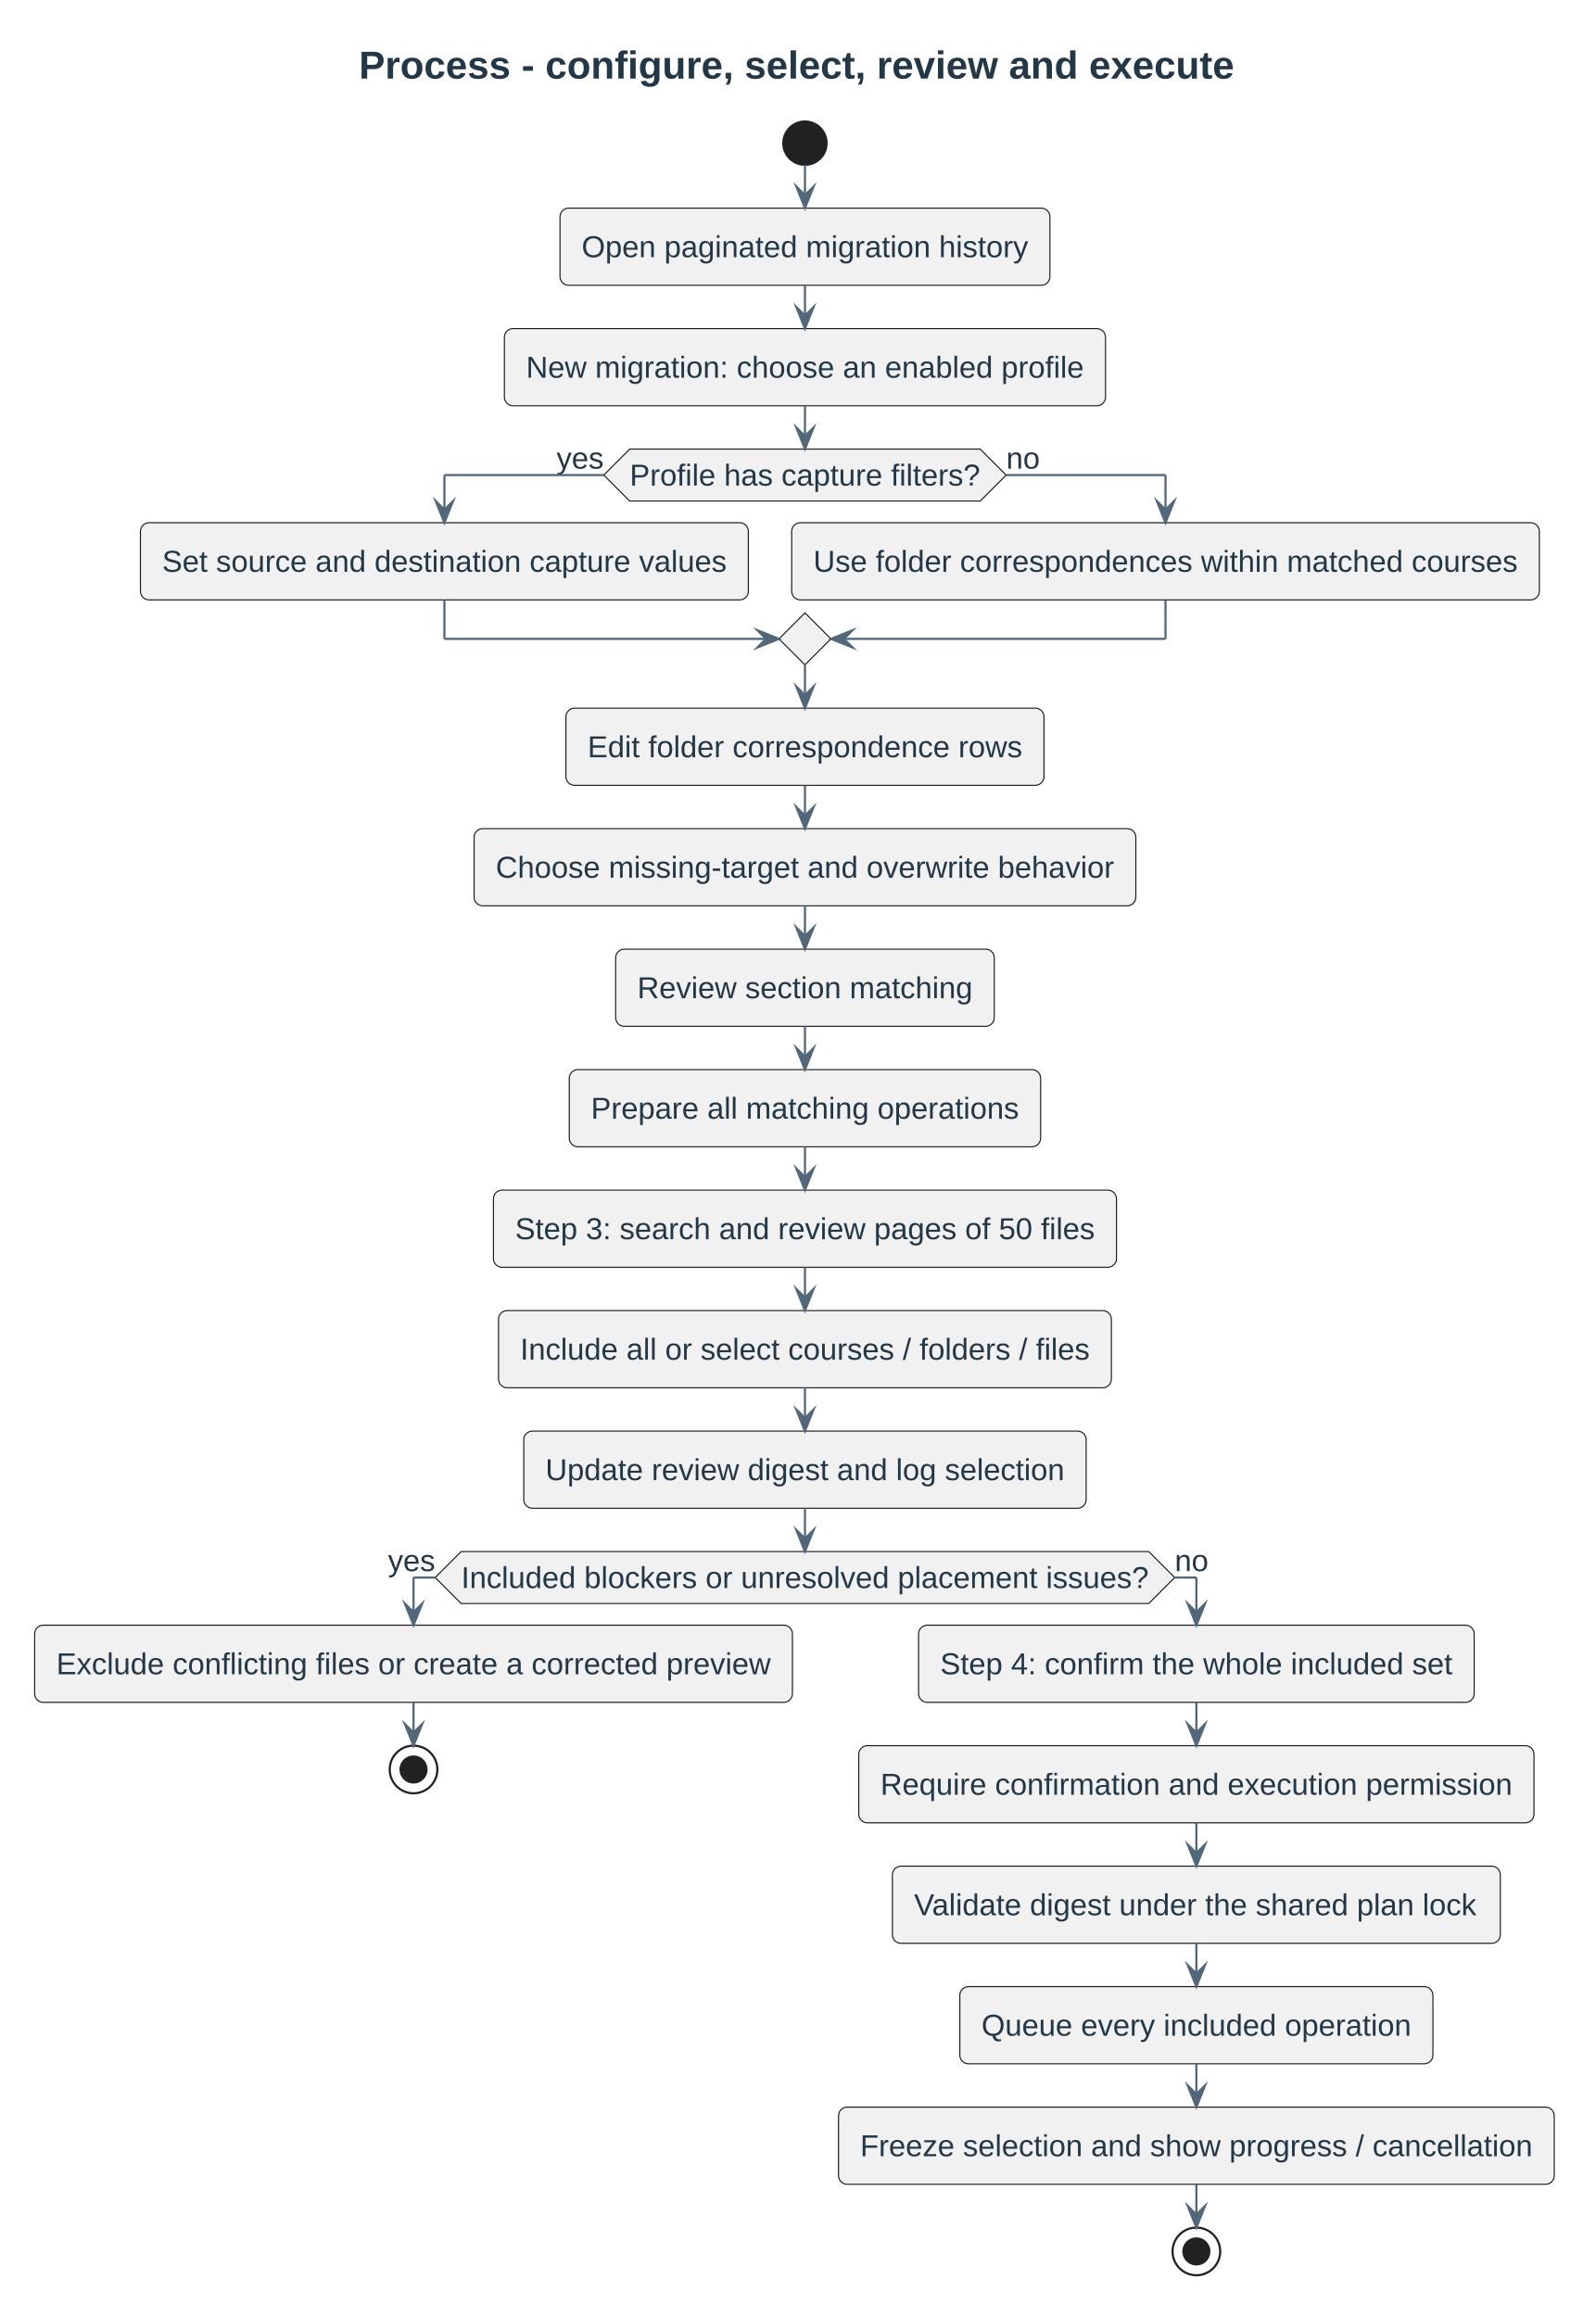
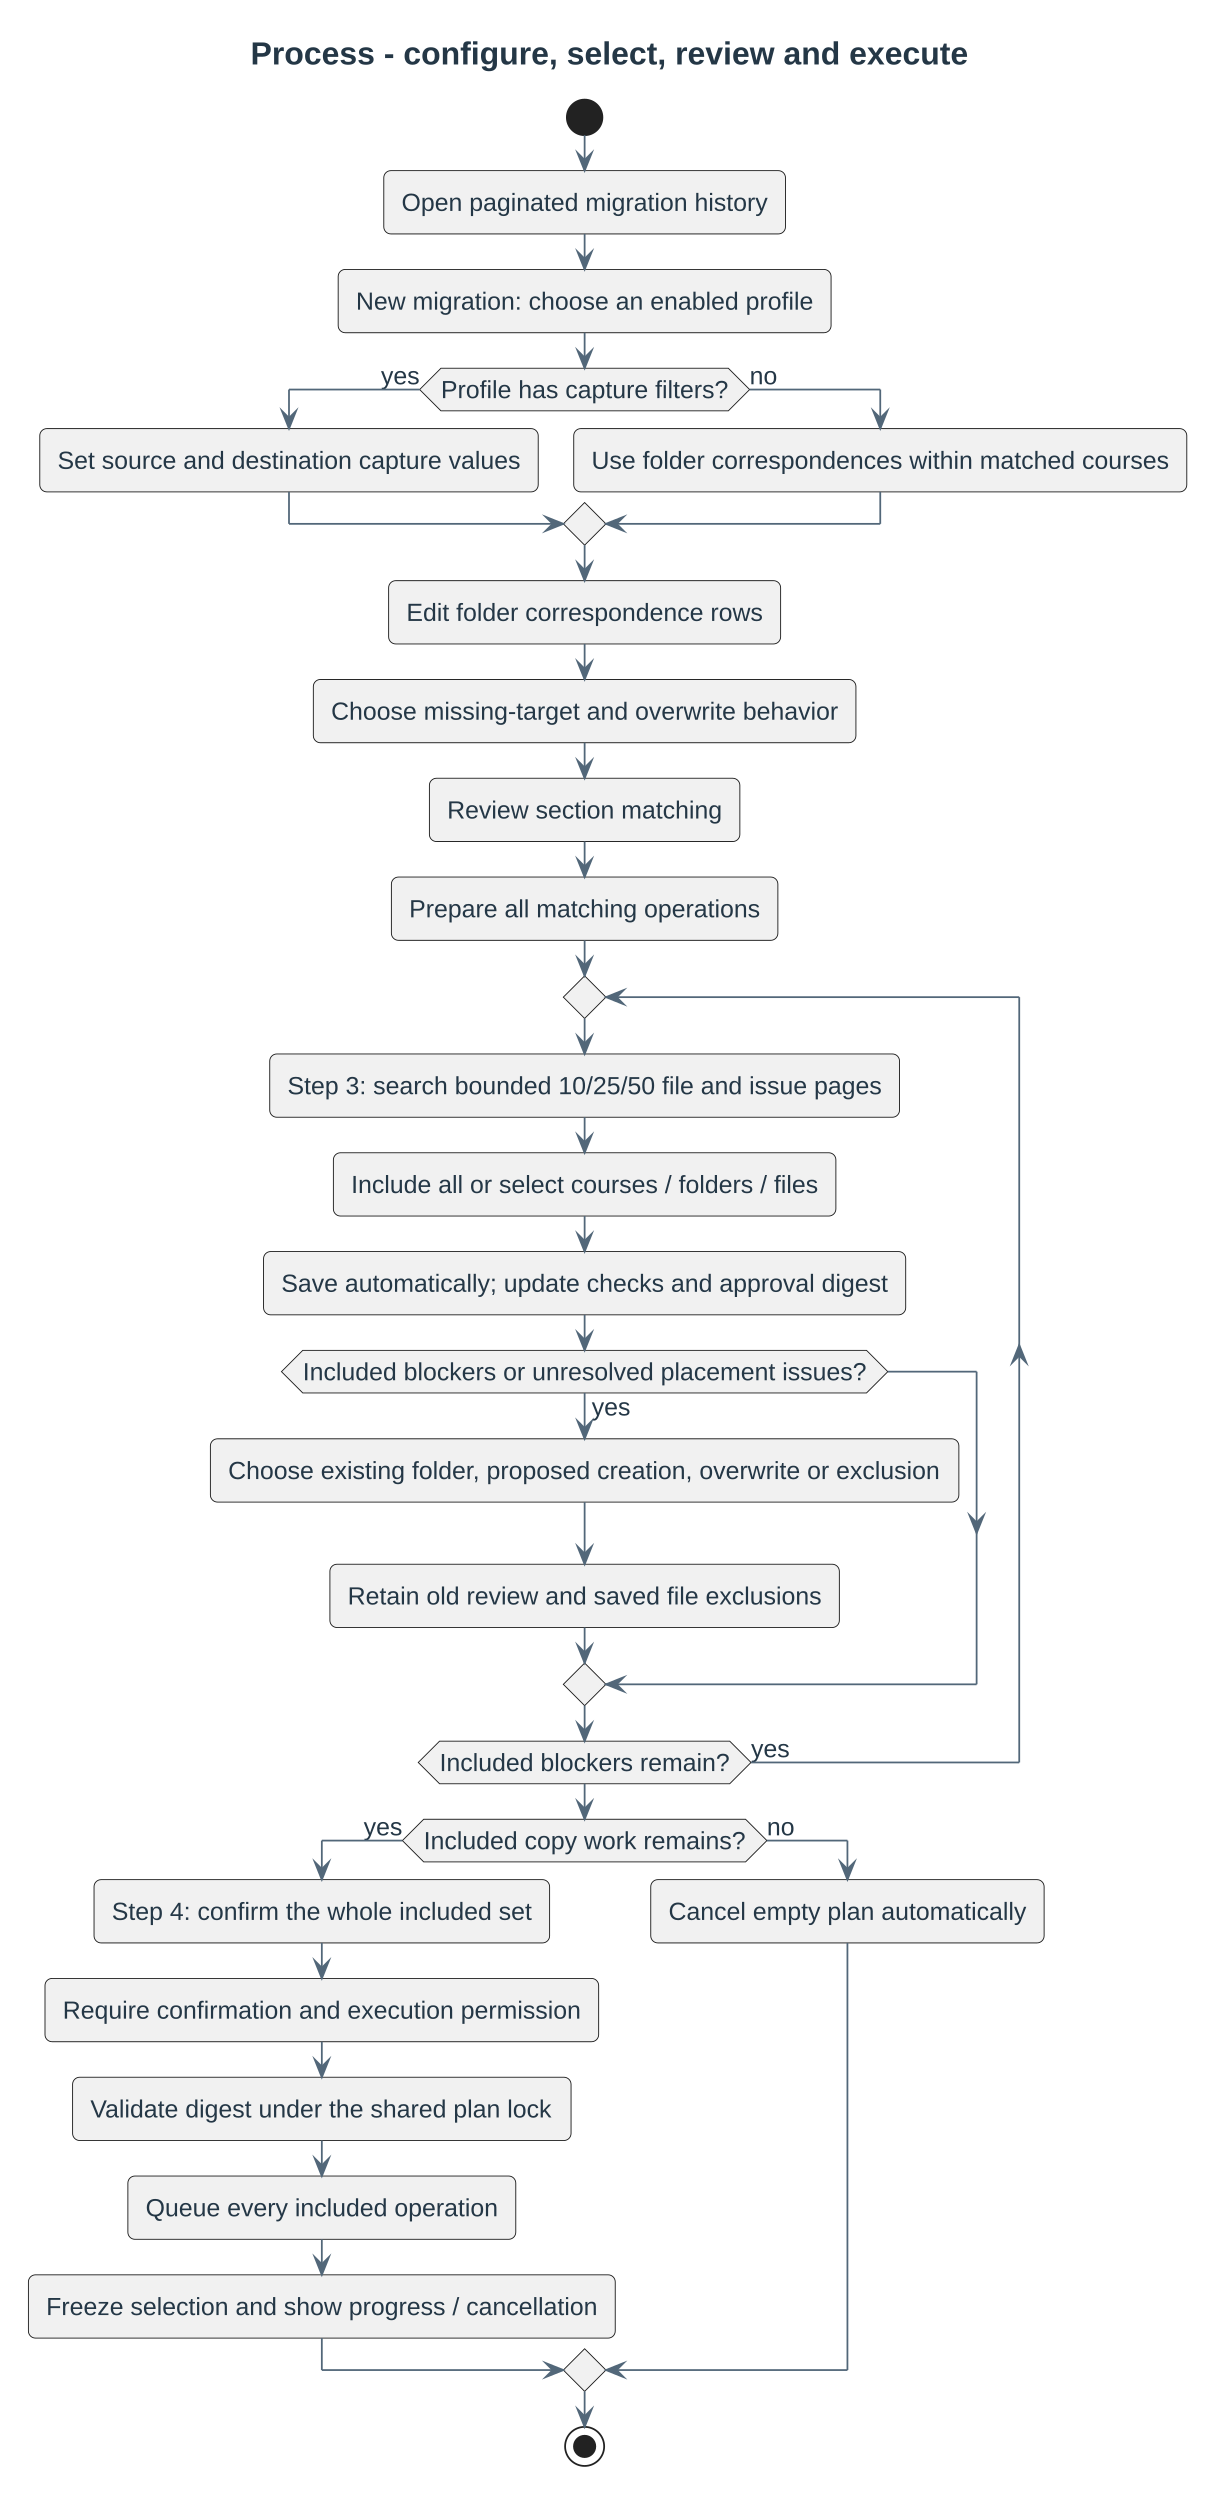
- <svg xmlns="http://www.w3.org/2000/svg" version="1.1" data-diagram-type="ACTIVITY" style="width:737px;height:1070px;background:#FFFFFF;" width="737px" height="1070px" viewBox="0 0 737 1070" zoomAndPan="magnify" preserveAspectRatio="none" contentStyleType="text/css">
+ <svg xmlns="http://www.w3.org/2000/svg" version="1.1" data-diagram-type="ACTIVITY" style="width:688px;height:1408px;background:#FFFFFF;" width="688px" height="1408px" viewBox="0 0 688 1408" zoomAndPan="magnify" preserveAspectRatio="none" contentStyleType="text/css">
  <defs />
  <g font-family="sans-serif" lengthAdjust="spacing">
    <g class="title" data-source-line="2">
-       <text x="165.775" y="36.295" fill="#243746" font-size="18" textLength="404.174" font-weight="700" font-family="Arial">Process - configure, select, review and execute</text>
+       <text x="141.113" y="36.295" fill="#243746" font-size="18" textLength="404.174" font-weight="700" font-family="Arial">Process - configure, select, review and execute</text>
    </g>
-     <ellipse cx="371.719" cy="66.109" rx="10" ry="10" fill="#222" style="stroke:#222;stroke-width:1;" />
-     <rect x="258.603" y="96.109" width="226.233" height="35.641" fill="#F1F1F1" style="stroke:#181818;stroke-width:0.5;" rx="4" ry="4" />
-     <text x="268.603" y="118.783" fill="#243746" font-size="14" textLength="206.233" font-family="Arial">Open paginated migration history</text>
-     <rect x="232.92" y="151.75" width="277.599" height="35.641" fill="#F1F1F1" style="stroke:#181818;stroke-width:0.5;" rx="4" ry="4" />
-     <text x="242.92" y="174.424" fill="#243746" font-size="14" textLength="257.599" font-family="Arial">New migration: choose an enabled profile</text>
-     <polygon points="290.792,207.391,452.646,207.391,464.646,219.391,452.646,231.391,290.792,231.391,278.792,219.391,290.792,207.391" fill="#F1F1F1" style="stroke:#181818;stroke-width:0.5;stroke-linejoin:miter;stroke-miterlimit:10;" />
-     <text x="290.792" y="224.244" fill="#243746" font-size="14" textLength="161.854" font-family="Arial">Profile has capture filters?</text>
-     <text x="257.006" y="216.424" fill="#243746" font-size="14" textLength="21.786" font-family="Arial">yes</text>
-     <text x="464.646" y="216.424" fill="#243746" font-size="14" textLength="15.572" font-family="Arial">no</text>
-     <rect x="64.859" y="241.391" width="280.723" height="35.641" fill="#F1F1F1" style="stroke:#181818;stroke-width:0.5;" rx="4" ry="4" />
-     <text x="74.859" y="264.064" fill="#243746" font-size="14" textLength="260.723" font-family="Arial">Set source and destination capture values</text>
-     <rect x="365.581" y="241.391" width="345.274" height="35.641" fill="#F1F1F1" style="stroke:#181818;stroke-width:0.5;" rx="4" ry="4" />
-     <text x="375.581" y="264.064" fill="#243746" font-size="14" textLength="325.274" font-family="Arial">Use folder correspondences within matched courses</text>
-     <polygon points="371.719,283.031,383.719,295.031,371.719,307.031,359.719,295.031,371.719,283.031" fill="#F1F1F1" style="stroke:#181818;stroke-width:0.5;stroke-linejoin:miter;stroke-miterlimit:10;" />
-     <rect x="261.333" y="327.031" width="220.771" height="35.641" fill="#F1F1F1" style="stroke:#181818;stroke-width:0.5;" rx="4" ry="4" />
-     <text x="271.333" y="349.705" fill="#243746" font-size="14" textLength="200.771" font-family="Arial">Edit folder correspondence rows</text>
-     <rect x="218.927" y="382.672" width="305.585" height="35.641" fill="#F1F1F1" style="stroke:#181818;stroke-width:0.5;" rx="4" ry="4" />
-     <text x="228.927" y="405.346" fill="#243746" font-size="14" textLength="285.585" font-family="Arial">Choose missing-target and overwrite behavior</text>
-     <rect x="284.295" y="438.313" width="174.848" height="35.641" fill="#F1F1F1" style="stroke:#181818;stroke-width:0.5;" rx="4" ry="4" />
-     <text x="294.295" y="460.986" fill="#243746" font-size="14" textLength="154.848" font-family="Arial">Review section matching</text>
-     <rect x="262.885" y="493.953" width="217.668" height="35.641" fill="#F1F1F1" style="stroke:#181818;stroke-width:0.5;" rx="4" ry="4" />
-     <text x="272.885" y="516.627" fill="#243746" font-size="14" textLength="197.668" font-family="Arial">Prepare all matching operations</text>
-     <rect x="227.861" y="549.594" width="287.716" height="35.641" fill="#F1F1F1" style="stroke:#181818;stroke-width:0.5;" rx="4" ry="4" />
-     <text x="237.861" y="572.268" fill="#243746" font-size="14" textLength="267.716" font-family="Arial">Step 3: search and review pages of 50 files</text>
-     <rect x="230.216" y="605.234" width="283.006" height="35.641" fill="#F1F1F1" style="stroke:#181818;stroke-width:0.5;" rx="4" ry="4" />
-     <text x="240.216" y="627.908" fill="#243746" font-size="14" textLength="263.006" font-family="Arial">Include all or select courses / folders / files</text>
-     <rect x="241.868" y="660.875" width="259.702" height="35.641" fill="#F1F1F1" style="stroke:#181818;stroke-width:0.5;" rx="4" ry="4" />
-     <text x="251.868" y="683.549" fill="#243746" font-size="14" textLength="239.702" font-family="Arial">Update review digest and log selection</text>
-     <polygon points="212.965,716.516,530.474,716.516,542.474,728.516,530.474,740.516,212.965,740.516,200.965,728.516,212.965,716.516" fill="#F1F1F1" style="stroke:#181818;stroke-width:0.5;stroke-linejoin:miter;stroke-miterlimit:10;" />
-     <text x="212.965" y="733.369" fill="#243746" font-size="14" textLength="317.509" font-family="Arial">Included blockers or unresolved placement issues?</text>
-     <text x="179.179" y="725.549" fill="#243746" font-size="14" textLength="21.786" font-family="Arial">yes</text>
-     <text x="542.474" y="725.549" fill="#243746" font-size="14" textLength="15.572" font-family="Arial">no</text>
-     <rect x="16" y="750.516" width="349.93" height="35.641" fill="#F1F1F1" style="stroke:#181818;stroke-width:0.5;" rx="4" ry="4" />
-     <text x="26" y="773.189" fill="#243746" font-size="14" textLength="329.93" font-family="Arial">Exclude conflicting files or create a corrected preview</text>
-     <ellipse cx="190.965" cy="817.156" rx="11" ry="11" fill="none" style="stroke:#222;stroke-width:1;" />
-     <ellipse cx="190.965" cy="817.156" rx="6" ry="6" fill="#222" style="stroke:#222;stroke-width:1;" />
-     <rect x="424.185" y="750.516" width="256.578" height="35.641" fill="#F1F1F1" style="stroke:#181818;stroke-width:0.5;" rx="4" ry="4" />
-     <text x="434.185" y="773.189" fill="#243746" font-size="14" textLength="236.578" font-family="Arial">Step 4: confirm the whole included set</text>
-     <rect x="396.564" y="806.156" width="311.819" height="35.641" fill="#F1F1F1" style="stroke:#181818;stroke-width:0.5;" rx="4" ry="4" />
-     <text x="406.564" y="828.83" fill="#243746" font-size="14" textLength="291.819" font-family="Arial">Require confirmation and execution permission</text>
-     <rect x="412.109" y="861.797" width="280.729" height="35.641" fill="#F1F1F1" style="stroke:#181818;stroke-width:0.5;" rx="4" ry="4" />
-     <text x="422.109" y="884.471" fill="#243746" font-size="14" textLength="260.729" font-family="Arial">Validate digest under the shared plan lock</text>
-     <rect x="443.24" y="917.438" width="218.468" height="35.641" fill="#F1F1F1" style="stroke:#181818;stroke-width:0.5;" rx="4" ry="4" />
-     <text x="453.24" y="940.111" fill="#243746" font-size="14" textLength="198.468" font-family="Arial">Queue every included operation</text>
-     <rect x="387.223" y="973.078" width="330.502" height="35.641" fill="#F1F1F1" style="stroke:#181818;stroke-width:0.5;" rx="4" ry="4" />
-     <text x="397.223" y="995.752" fill="#243746" font-size="14" textLength="310.502" font-family="Arial">Freeze selection and show progress / cancellation</text>
-     <ellipse cx="552.474" cy="1039.719" rx="11" ry="11" fill="none" style="stroke:#222;stroke-width:1;" />
-     <ellipse cx="552.474" cy="1039.719" rx="6" ry="6" fill="#222" style="stroke:#222;stroke-width:1;" />
-     <line x1="371.719" y1="76.109" x2="371.719" y2="96.109" style="stroke:#526779;stroke-width:1;" />
-     <polygon points="367.719,86.109,371.719,96.109,375.719,86.109,371.719,90.109" fill="#526779" style="stroke:#526779;stroke-width:1;stroke-linejoin:miter;stroke-miterlimit:10;" />
-     <line x1="371.719" y1="131.75" x2="371.719" y2="151.75" style="stroke:#526779;stroke-width:1;" />
-     <polygon points="367.719,141.75,371.719,151.75,375.719,141.75,371.719,145.75" fill="#526779" style="stroke:#526779;stroke-width:1;stroke-linejoin:miter;stroke-miterlimit:10;" />
-     <line x1="278.792" y1="219.391" x2="205.22" y2="219.391" style="stroke:#526779;stroke-width:1;" />
-     <line x1="205.22" y1="219.391" x2="205.22" y2="241.391" style="stroke:#526779;stroke-width:1;" />
-     <polygon points="201.22,231.391,205.22,241.391,209.22,231.391,205.22,235.391" fill="#526779" style="stroke:#526779;stroke-width:1;stroke-linejoin:miter;stroke-miterlimit:10;" />
-     <line x1="464.646" y1="219.391" x2="538.219" y2="219.391" style="stroke:#526779;stroke-width:1;" />
-     <line x1="538.219" y1="219.391" x2="538.219" y2="241.391" style="stroke:#526779;stroke-width:1;" />
-     <polygon points="534.219,231.391,538.219,241.391,542.219,231.391,538.219,235.391" fill="#526779" style="stroke:#526779;stroke-width:1;stroke-linejoin:miter;stroke-miterlimit:10;" />
-     <line x1="205.22" y1="277.031" x2="205.22" y2="295.031" style="stroke:#526779;stroke-width:1;" />
-     <line x1="205.22" y1="295.031" x2="359.719" y2="295.031" style="stroke:#526779;stroke-width:1;" />
-     <polygon points="349.719,291.031,359.719,295.031,349.719,299.031,353.719,295.031" fill="#526779" style="stroke:#526779;stroke-width:1;stroke-linejoin:miter;stroke-miterlimit:10;" />
-     <line x1="538.219" y1="277.031" x2="538.219" y2="295.031" style="stroke:#526779;stroke-width:1;" />
-     <line x1="538.219" y1="295.031" x2="383.719" y2="295.031" style="stroke:#526779;stroke-width:1;" />
-     <polygon points="393.719,291.031,383.719,295.031,393.719,299.031,389.719,295.031" fill="#526779" style="stroke:#526779;stroke-width:1;stroke-linejoin:miter;stroke-miterlimit:10;" />
-     <line x1="371.719" y1="187.391" x2="371.719" y2="207.391" style="stroke:#526779;stroke-width:1;" />
-     <polygon points="367.719,197.391,371.719,207.391,375.719,197.391,371.719,201.391" fill="#526779" style="stroke:#526779;stroke-width:1;stroke-linejoin:miter;stroke-miterlimit:10;" />
-     <line x1="371.719" y1="307.031" x2="371.719" y2="327.031" style="stroke:#526779;stroke-width:1;" />
-     <polygon points="367.719,317.031,371.719,327.031,375.719,317.031,371.719,321.031" fill="#526779" style="stroke:#526779;stroke-width:1;stroke-linejoin:miter;stroke-miterlimit:10;" />
-     <line x1="371.719" y1="362.672" x2="371.719" y2="382.672" style="stroke:#526779;stroke-width:1;" />
-     <polygon points="367.719,372.672,371.719,382.672,375.719,372.672,371.719,376.672" fill="#526779" style="stroke:#526779;stroke-width:1;stroke-linejoin:miter;stroke-miterlimit:10;" />
-     <line x1="371.719" y1="418.313" x2="371.719" y2="438.313" style="stroke:#526779;stroke-width:1;" />
-     <polygon points="367.719,428.313,371.719,438.313,375.719,428.313,371.719,432.313" fill="#526779" style="stroke:#526779;stroke-width:1;stroke-linejoin:miter;stroke-miterlimit:10;" />
-     <line x1="371.719" y1="473.953" x2="371.719" y2="493.953" style="stroke:#526779;stroke-width:1;" />
-     <polygon points="367.719,483.953,371.719,493.953,375.719,483.953,371.719,487.953" fill="#526779" style="stroke:#526779;stroke-width:1;stroke-linejoin:miter;stroke-miterlimit:10;" />
-     <line x1="371.719" y1="529.594" x2="371.719" y2="549.594" style="stroke:#526779;stroke-width:1;" />
-     <polygon points="367.719,539.594,371.719,549.594,375.719,539.594,371.719,543.594" fill="#526779" style="stroke:#526779;stroke-width:1;stroke-linejoin:miter;stroke-miterlimit:10;" />
-     <line x1="371.719" y1="585.234" x2="371.719" y2="605.234" style="stroke:#526779;stroke-width:1;" />
-     <polygon points="367.719,595.234,371.719,605.234,375.719,595.234,371.719,599.234" fill="#526779" style="stroke:#526779;stroke-width:1;stroke-linejoin:miter;stroke-miterlimit:10;" />
-     <line x1="371.719" y1="640.875" x2="371.719" y2="660.875" style="stroke:#526779;stroke-width:1;" />
-     <polygon points="367.719,650.875,371.719,660.875,375.719,650.875,371.719,654.875" fill="#526779" style="stroke:#526779;stroke-width:1;stroke-linejoin:miter;stroke-miterlimit:10;" />
-     <line x1="190.965" y1="786.156" x2="190.965" y2="806.156" style="stroke:#526779;stroke-width:1;" />
-     <polygon points="186.965,796.156,190.965,806.156,194.965,796.156,190.965,800.156" fill="#526779" style="stroke:#526779;stroke-width:1;stroke-linejoin:miter;stroke-miterlimit:10;" />
-     <line x1="552.474" y1="786.156" x2="552.474" y2="806.156" style="stroke:#526779;stroke-width:1;" />
-     <polygon points="548.474,796.156,552.474,806.156,556.474,796.156,552.474,800.156" fill="#526779" style="stroke:#526779;stroke-width:1;stroke-linejoin:miter;stroke-miterlimit:10;" />
-     <line x1="552.474" y1="841.797" x2="552.474" y2="861.797" style="stroke:#526779;stroke-width:1;" />
-     <polygon points="548.474,851.797,552.474,861.797,556.474,851.797,552.474,855.797" fill="#526779" style="stroke:#526779;stroke-width:1;stroke-linejoin:miter;stroke-miterlimit:10;" />
-     <line x1="552.474" y1="897.438" x2="552.474" y2="917.438" style="stroke:#526779;stroke-width:1;" />
-     <polygon points="548.474,907.438,552.474,917.438,556.474,907.438,552.474,911.438" fill="#526779" style="stroke:#526779;stroke-width:1;stroke-linejoin:miter;stroke-miterlimit:10;" />
-     <line x1="552.474" y1="953.078" x2="552.474" y2="973.078" style="stroke:#526779;stroke-width:1;" />
-     <polygon points="548.474,963.078,552.474,973.078,556.474,963.078,552.474,967.078" fill="#526779" style="stroke:#526779;stroke-width:1;stroke-linejoin:miter;stroke-miterlimit:10;" />
-     <line x1="552.474" y1="1008.719" x2="552.474" y2="1028.719" style="stroke:#526779;stroke-width:1;" />
-     <polygon points="548.474,1018.719,552.474,1028.719,556.474,1018.719,552.474,1022.719" fill="#526779" style="stroke:#526779;stroke-width:1;stroke-linejoin:miter;stroke-miterlimit:10;" />
-     <line x1="200.965" y1="728.516" x2="190.965" y2="728.516" style="stroke:#526779;stroke-width:1;" />
-     <line x1="190.965" y1="728.516" x2="190.965" y2="750.516" style="stroke:#526779;stroke-width:1;" />
-     <polygon points="186.965,740.516,190.965,750.516,194.965,740.516,190.965,744.516" fill="#526779" style="stroke:#526779;stroke-width:1;stroke-linejoin:miter;stroke-miterlimit:10;" />
-     <line x1="542.474" y1="728.516" x2="552.474" y2="728.516" style="stroke:#526779;stroke-width:1;" />
-     <line x1="552.474" y1="728.516" x2="552.474" y2="750.516" style="stroke:#526779;stroke-width:1;" />
-     <polygon points="548.474,740.516,552.474,750.516,556.474,740.516,552.474,744.516" fill="#526779" style="stroke:#526779;stroke-width:1;stroke-linejoin:miter;stroke-miterlimit:10;" />
-     <line x1="371.719" y1="696.516" x2="371.719" y2="716.516" style="stroke:#526779;stroke-width:1;" />
-     <polygon points="367.719,706.516,371.719,716.516,375.719,706.516,371.719,710.516" fill="#526779" style="stroke:#526779;stroke-width:1;stroke-linejoin:miter;stroke-miterlimit:10;" />
+     <ellipse cx="329.262" cy="66.109" rx="10" ry="10" fill="#222" style="stroke:#222;stroke-width:1;" />
+     <rect x="216.146" y="96.109" width="226.233" height="35.641" fill="#F1F1F1" style="stroke:#181818;stroke-width:0.5;" rx="4" ry="4" />
+     <text x="226.146" y="118.783" fill="#243746" font-size="14" textLength="206.233" font-family="Arial">Open paginated migration history</text>
+     <rect x="190.463" y="151.75" width="277.599" height="35.641" fill="#F1F1F1" style="stroke:#181818;stroke-width:0.5;" rx="4" ry="4" />
+     <text x="200.463" y="174.424" fill="#243746" font-size="14" textLength="257.599" font-family="Arial">New migration: choose an enabled profile</text>
+     <polygon points="248.335,207.391,410.19,207.391,422.19,219.391,410.19,231.391,248.335,231.391,236.335,219.391,248.335,207.391" fill="#F1F1F1" style="stroke:#181818;stroke-width:0.5;stroke-linejoin:miter;stroke-miterlimit:10;" />
+     <text x="248.335" y="224.244" fill="#243746" font-size="14" textLength="161.854" font-family="Arial">Profile has capture filters?</text>
+     <text x="214.549" y="216.424" fill="#243746" font-size="14" textLength="21.786" font-family="Arial">yes</text>
+     <text x="422.19" y="216.424" fill="#243746" font-size="14" textLength="15.572" font-family="Arial">no</text>
+     <rect x="22.402" y="241.391" width="280.723" height="35.641" fill="#F1F1F1" style="stroke:#181818;stroke-width:0.5;" rx="4" ry="4" />
+     <text x="32.402" y="264.064" fill="#243746" font-size="14" textLength="260.723" font-family="Arial">Set source and destination capture values</text>
+     <rect x="323.125" y="241.391" width="345.274" height="35.641" fill="#F1F1F1" style="stroke:#181818;stroke-width:0.5;" rx="4" ry="4" />
+     <text x="333.125" y="264.064" fill="#243746" font-size="14" textLength="325.274" font-family="Arial">Use folder correspondences within matched courses</text>
+     <polygon points="329.262,283.031,341.262,295.031,329.262,307.031,317.262,295.031,329.262,283.031" fill="#F1F1F1" style="stroke:#181818;stroke-width:0.5;stroke-linejoin:miter;stroke-miterlimit:10;" />
+     <rect x="218.877" y="327.031" width="220.771" height="35.641" fill="#F1F1F1" style="stroke:#181818;stroke-width:0.5;" rx="4" ry="4" />
+     <text x="228.877" y="349.705" fill="#243746" font-size="14" textLength="200.771" font-family="Arial">Edit folder correspondence rows</text>
+     <rect x="176.47" y="382.672" width="305.585" height="35.641" fill="#F1F1F1" style="stroke:#181818;stroke-width:0.5;" rx="4" ry="4" />
+     <text x="186.47" y="405.346" fill="#243746" font-size="14" textLength="285.585" font-family="Arial">Choose missing-target and overwrite behavior</text>
+     <rect x="241.839" y="438.313" width="174.848" height="35.641" fill="#F1F1F1" style="stroke:#181818;stroke-width:0.5;" rx="4" ry="4" />
+     <text x="251.839" y="460.986" fill="#243746" font-size="14" textLength="154.848" font-family="Arial">Review section matching</text>
+     <rect x="220.428" y="493.953" width="217.668" height="35.641" fill="#F1F1F1" style="stroke:#181818;stroke-width:0.5;" rx="4" ry="4" />
+     <text x="230.428" y="516.627" fill="#243746" font-size="14" textLength="197.668" font-family="Arial">Prepare all matching operations</text>
+     <rect x="151.915" y="593.594" width="354.694" height="35.641" fill="#F1F1F1" style="stroke:#181818;stroke-width:0.5;" rx="4" ry="4" />
+     <text x="161.915" y="616.268" fill="#243746" font-size="14" textLength="334.694" font-family="Arial">Step 3: search bounded 10/25/50 file and issue pages</text>
+     <rect x="187.76" y="649.234" width="283.006" height="35.641" fill="#F1F1F1" style="stroke:#181818;stroke-width:0.5;" rx="4" ry="4" />
+     <text x="197.76" y="671.908" fill="#243746" font-size="14" textLength="263.006" font-family="Arial">Include all or select courses / folders / files</text>
+     <rect x="148.436" y="704.875" width="361.653" height="35.641" fill="#F1F1F1" style="stroke:#181818;stroke-width:0.5;" rx="4" ry="4" />
+     <text x="158.436" y="727.549" fill="#243746" font-size="14" textLength="341.653" font-family="Arial">Save automatically; update checks and approval digest</text>
+     <rect x="118.491" y="810.336" width="421.543" height="35.641" fill="#F1F1F1" style="stroke:#181818;stroke-width:0.5;" rx="4" ry="4" />
+     <text x="128.491" y="833.01" fill="#243746" font-size="14" textLength="401.543" font-family="Arial">Choose existing folder, proposed creation, overwrite or exclusion</text>
+     <rect x="185.801" y="880.977" width="286.923" height="35.641" fill="#F1F1F1" style="stroke:#181818;stroke-width:0.5;" rx="4" ry="4" />
+     <text x="195.801" y="903.65" fill="#243746" font-size="14" textLength="266.923" font-family="Arial">Retain old review and saved file exclusions</text>
+     <polygon points="170.508,760.516,488.017,760.516,500.017,772.516,488.017,784.516,170.508,784.516,158.508,772.516,170.508,760.516" fill="#F1F1F1" style="stroke:#181818;stroke-width:0.5;stroke-linejoin:miter;stroke-miterlimit:10;" />
+     <text x="333.262" y="797.189" fill="#243746" font-size="14" textLength="21.786" font-family="Arial">yes</text>
+     <text x="170.508" y="777.369" fill="#243746" font-size="14" textLength="317.509" font-family="Arial">Included blockers or unresolved placement issues?</text>
+     <polygon points="329.262,936.617,341.262,948.617,329.262,960.617,317.262,948.617,329.262,936.617" fill="#F1F1F1" style="stroke:#181818;stroke-width:0.5;stroke-linejoin:miter;stroke-miterlimit:10;" />
+     <polygon points="329.262,549.594,341.262,561.594,329.262,573.594,317.262,561.594,329.262,549.594" fill="#F1F1F1" style="stroke:#181818;stroke-width:0.5;stroke-linejoin:miter;stroke-miterlimit:10;" />
+     <polygon points="247.552,980.617,410.972,980.617,422.972,992.617,410.972,1004.617,247.552,1004.617,235.552,992.617,247.552,980.617" fill="#F1F1F1" style="stroke:#181818;stroke-width:0.5;stroke-linejoin:miter;stroke-miterlimit:10;" />
+     <text x="247.552" y="997.471" fill="#243746" font-size="14" textLength="163.42" font-family="Arial">Included blockers remain?</text>
+     <text x="422.972" y="989.65" fill="#243746" font-size="14" textLength="21.786" font-family="Arial">yes</text>
+     <polygon points="238.608,1024.617,419.917,1024.617,431.917,1036.617,419.917,1048.617,238.608,1048.617,226.608,1036.617,238.608,1024.617" fill="#F1F1F1" style="stroke:#181818;stroke-width:0.5;stroke-linejoin:miter;stroke-miterlimit:10;" />
+     <text x="238.608" y="1041.471" fill="#243746" font-size="14" textLength="181.31" font-family="Arial">Included copy work remains?</text>
+     <text x="204.822" y="1033.65" fill="#243746" font-size="14" textLength="21.786" font-family="Arial">yes</text>
+     <text x="431.917" y="1033.65" fill="#243746" font-size="14" textLength="15.572" font-family="Arial">no</text>
+     <rect x="52.962" y="1058.617" width="256.578" height="35.641" fill="#F1F1F1" style="stroke:#181818;stroke-width:0.5;" rx="4" ry="4" />
+     <text x="62.962" y="1081.291" fill="#243746" font-size="14" textLength="236.578" font-family="Arial">Step 4: confirm the whole included set</text>
+     <rect x="25.341" y="1114.258" width="311.819" height="35.641" fill="#F1F1F1" style="stroke:#181818;stroke-width:0.5;" rx="4" ry="4" />
+     <text x="35.341" y="1136.932" fill="#243746" font-size="14" textLength="291.819" font-family="Arial">Require confirmation and execution permission</text>
+     <rect x="40.886" y="1169.898" width="280.729" height="35.641" fill="#F1F1F1" style="stroke:#181818;stroke-width:0.5;" rx="4" ry="4" />
+     <text x="50.886" y="1192.572" fill="#243746" font-size="14" textLength="260.729" font-family="Arial">Validate digest under the shared plan lock</text>
+     <rect x="72.017" y="1225.539" width="218.468" height="35.641" fill="#F1F1F1" style="stroke:#181818;stroke-width:0.5;" rx="4" ry="4" />
+     <text x="82.017" y="1248.213" fill="#243746" font-size="14" textLength="198.468" font-family="Arial">Queue every included operation</text>
+     <rect x="16" y="1281.18" width="330.502" height="35.641" fill="#F1F1F1" style="stroke:#181818;stroke-width:0.5;" rx="4" ry="4" />
+     <text x="26" y="1303.854" fill="#243746" font-size="14" textLength="310.502" font-family="Arial">Freeze selection and show progress / cancellation</text>
+     <rect x="366.502" y="1058.617" width="221.544" height="35.641" fill="#F1F1F1" style="stroke:#181818;stroke-width:0.5;" rx="4" ry="4" />
+     <text x="376.502" y="1081.291" fill="#243746" font-size="14" textLength="201.544" font-family="Arial">Cancel empty plan automatically</text>
+     <polygon points="329.262,1322.82,341.262,1334.82,329.262,1346.82,317.262,1334.82,329.262,1322.82" fill="#F1F1F1" style="stroke:#181818;stroke-width:0.5;stroke-linejoin:miter;stroke-miterlimit:10;" />
+     <ellipse cx="329.262" cy="1377.82" rx="11" ry="11" fill="none" style="stroke:#222;stroke-width:1;" />
+     <ellipse cx="329.262" cy="1377.82" rx="6" ry="6" fill="#222" style="stroke:#222;stroke-width:1;" />
+     <line x1="329.262" y1="76.109" x2="329.262" y2="96.109" style="stroke:#526779;stroke-width:1;" />
+     <polygon points="325.262,86.109,329.262,96.109,333.262,86.109,329.262,90.109" fill="#526779" style="stroke:#526779;stroke-width:1;stroke-linejoin:miter;stroke-miterlimit:10;" />
+     <line x1="329.262" y1="131.75" x2="329.262" y2="151.75" style="stroke:#526779;stroke-width:1;" />
+     <polygon points="325.262,141.75,329.262,151.75,333.262,141.75,329.262,145.75" fill="#526779" style="stroke:#526779;stroke-width:1;stroke-linejoin:miter;stroke-miterlimit:10;" />
+     <line x1="236.335" y1="219.391" x2="162.763" y2="219.391" style="stroke:#526779;stroke-width:1;" />
+     <line x1="162.763" y1="219.391" x2="162.763" y2="241.391" style="stroke:#526779;stroke-width:1;" />
+     <polygon points="158.763,231.391,162.763,241.391,166.763,231.391,162.763,235.391" fill="#526779" style="stroke:#526779;stroke-width:1;stroke-linejoin:miter;stroke-miterlimit:10;" />
+     <line x1="422.19" y1="219.391" x2="495.762" y2="219.391" style="stroke:#526779;stroke-width:1;" />
+     <line x1="495.762" y1="219.391" x2="495.762" y2="241.391" style="stroke:#526779;stroke-width:1;" />
+     <polygon points="491.762,231.391,495.762,241.391,499.762,231.391,495.762,235.391" fill="#526779" style="stroke:#526779;stroke-width:1;stroke-linejoin:miter;stroke-miterlimit:10;" />
+     <line x1="162.763" y1="277.031" x2="162.763" y2="295.031" style="stroke:#526779;stroke-width:1;" />
+     <line x1="162.763" y1="295.031" x2="317.262" y2="295.031" style="stroke:#526779;stroke-width:1;" />
+     <polygon points="307.262,291.031,317.262,295.031,307.262,299.031,311.262,295.031" fill="#526779" style="stroke:#526779;stroke-width:1;stroke-linejoin:miter;stroke-miterlimit:10;" />
+     <line x1="495.762" y1="277.031" x2="495.762" y2="295.031" style="stroke:#526779;stroke-width:1;" />
+     <line x1="495.762" y1="295.031" x2="341.262" y2="295.031" style="stroke:#526779;stroke-width:1;" />
+     <polygon points="351.262,291.031,341.262,295.031,351.262,299.031,347.262,295.031" fill="#526779" style="stroke:#526779;stroke-width:1;stroke-linejoin:miter;stroke-miterlimit:10;" />
+     <line x1="329.262" y1="187.391" x2="329.262" y2="207.391" style="stroke:#526779;stroke-width:1;" />
+     <polygon points="325.262,197.391,329.262,207.391,333.262,197.391,329.262,201.391" fill="#526779" style="stroke:#526779;stroke-width:1;stroke-linejoin:miter;stroke-miterlimit:10;" />
+     <line x1="329.262" y1="307.031" x2="329.262" y2="327.031" style="stroke:#526779;stroke-width:1;" />
+     <polygon points="325.262,317.031,329.262,327.031,333.262,317.031,329.262,321.031" fill="#526779" style="stroke:#526779;stroke-width:1;stroke-linejoin:miter;stroke-miterlimit:10;" />
+     <line x1="329.262" y1="362.672" x2="329.262" y2="382.672" style="stroke:#526779;stroke-width:1;" />
+     <polygon points="325.262,372.672,329.262,382.672,333.262,372.672,329.262,376.672" fill="#526779" style="stroke:#526779;stroke-width:1;stroke-linejoin:miter;stroke-miterlimit:10;" />
+     <line x1="329.262" y1="418.313" x2="329.262" y2="438.313" style="stroke:#526779;stroke-width:1;" />
+     <polygon points="325.262,428.313,329.262,438.313,333.262,428.313,329.262,432.313" fill="#526779" style="stroke:#526779;stroke-width:1;stroke-linejoin:miter;stroke-miterlimit:10;" />
+     <line x1="329.262" y1="473.953" x2="329.262" y2="493.953" style="stroke:#526779;stroke-width:1;" />
+     <polygon points="325.262,483.953,329.262,493.953,333.262,483.953,329.262,487.953" fill="#526779" style="stroke:#526779;stroke-width:1;stroke-linejoin:miter;stroke-miterlimit:10;" />
+     <line x1="329.262" y1="629.234" x2="329.262" y2="649.234" style="stroke:#526779;stroke-width:1;" />
+     <polygon points="325.262,639.234,329.262,649.234,333.262,639.234,329.262,643.234" fill="#526779" style="stroke:#526779;stroke-width:1;stroke-linejoin:miter;stroke-miterlimit:10;" />
+     <line x1="329.262" y1="684.875" x2="329.262" y2="704.875" style="stroke:#526779;stroke-width:1;" />
+     <polygon points="325.262,694.875,329.262,704.875,333.262,694.875,329.262,698.875" fill="#526779" style="stroke:#526779;stroke-width:1;stroke-linejoin:miter;stroke-miterlimit:10;" />
+     <line x1="329.262" y1="845.977" x2="329.262" y2="880.977" style="stroke:#526779;stroke-width:1;" />
+     <polygon points="325.262,870.977,329.262,880.977,333.262,870.977,329.262,874.977" fill="#526779" style="stroke:#526779;stroke-width:1;stroke-linejoin:miter;stroke-miterlimit:10;" />
+     <line x1="329.262" y1="784.516" x2="329.262" y2="810.336" style="stroke:#526779;stroke-width:1;" />
+     <polygon points="325.262,800.336,329.262,810.336,333.262,800.336,329.262,804.336" fill="#526779" style="stroke:#526779;stroke-width:1;stroke-linejoin:miter;stroke-miterlimit:10;" />
+     <line x1="500.017" y1="772.516" x2="550.034" y2="772.516" style="stroke:#526779;stroke-width:1;" />
+     <polygon points="546.034,853.477,550.034,863.477,554.034,853.477,550.034,857.477" fill="#526779" style="stroke:#526779;stroke-width:1;stroke-linejoin:miter;stroke-miterlimit:10;" />
+     <line x1="550.034" y1="772.516" x2="550.034" y2="948.617" style="stroke:#526779;stroke-width:1;" />
+     <line x1="550.034" y1="948.617" x2="341.262" y2="948.617" style="stroke:#526779;stroke-width:1;" />
+     <polygon points="351.262,944.617,341.262,948.617,351.262,952.617,347.262,948.617" fill="#526779" style="stroke:#526779;stroke-width:1;stroke-linejoin:miter;stroke-miterlimit:10;" />
+     <line x1="329.262" y1="916.617" x2="329.262" y2="936.617" style="stroke:#526779;stroke-width:1;" />
+     <polygon points="325.262,926.617,329.262,936.617,333.262,926.617,329.262,930.617" fill="#526779" style="stroke:#526779;stroke-width:1;stroke-linejoin:miter;stroke-miterlimit:10;" />
+     <line x1="329.262" y1="740.516" x2="329.262" y2="760.516" style="stroke:#526779;stroke-width:1;" />
+     <polygon points="325.262,750.516,329.262,760.516,333.262,750.516,329.262,754.516" fill="#526779" style="stroke:#526779;stroke-width:1;stroke-linejoin:miter;stroke-miterlimit:10;" />
+     <line x1="329.262" y1="573.594" x2="329.262" y2="593.594" style="stroke:#526779;stroke-width:1;" />
+     <polygon points="325.262,583.594,329.262,593.594,333.262,583.594,329.262,587.594" fill="#526779" style="stroke:#526779;stroke-width:1;stroke-linejoin:miter;stroke-miterlimit:10;" />
+     <line x1="422.972" y1="992.617" x2="574.034" y2="992.617" style="stroke:#526779;stroke-width:1;" />
+     <polygon points="570.034,767.516,574.034,757.516,578.034,767.516,574.034,763.516" fill="#526779" style="stroke:#526779;stroke-width:1;stroke-linejoin:miter;stroke-miterlimit:10;" />
+     <line x1="574.034" y1="561.594" x2="574.034" y2="992.617" style="stroke:#526779;stroke-width:1;" />
+     <line x1="574.034" y1="561.594" x2="341.262" y2="561.594" style="stroke:#526779;stroke-width:1;" />
+     <polygon points="351.262,557.594,341.262,561.594,351.262,565.594,347.262,561.594" fill="#526779" style="stroke:#526779;stroke-width:1;stroke-linejoin:miter;stroke-miterlimit:10;" />
+     <line x1="329.262" y1="960.617" x2="329.262" y2="980.617" style="stroke:#526779;stroke-width:1;" />
+     <polygon points="325.262,970.617,329.262,980.617,333.262,970.617,329.262,974.617" fill="#526779" style="stroke:#526779;stroke-width:1;stroke-linejoin:miter;stroke-miterlimit:10;" />
+     <line x1="329.262" y1="529.594" x2="329.262" y2="549.594" style="stroke:#526779;stroke-width:1;" />
+     <polygon points="325.262,539.594,329.262,549.594,333.262,539.594,329.262,543.594" fill="#526779" style="stroke:#526779;stroke-width:1;stroke-linejoin:miter;stroke-miterlimit:10;" />
+     <line x1="181.251" y1="1094.258" x2="181.251" y2="1114.258" style="stroke:#526779;stroke-width:1;" />
+     <polygon points="177.251,1104.258,181.251,1114.258,185.251,1104.258,181.251,1108.258" fill="#526779" style="stroke:#526779;stroke-width:1;stroke-linejoin:miter;stroke-miterlimit:10;" />
+     <line x1="181.251" y1="1149.898" x2="181.251" y2="1169.898" style="stroke:#526779;stroke-width:1;" />
+     <polygon points="177.251,1159.898,181.251,1169.898,185.251,1159.898,181.251,1163.898" fill="#526779" style="stroke:#526779;stroke-width:1;stroke-linejoin:miter;stroke-miterlimit:10;" />
+     <line x1="181.251" y1="1205.539" x2="181.251" y2="1225.539" style="stroke:#526779;stroke-width:1;" />
+     <polygon points="177.251,1215.539,181.251,1225.539,185.251,1215.539,181.251,1219.539" fill="#526779" style="stroke:#526779;stroke-width:1;stroke-linejoin:miter;stroke-miterlimit:10;" />
+     <line x1="181.251" y1="1261.18" x2="181.251" y2="1281.18" style="stroke:#526779;stroke-width:1;" />
+     <polygon points="177.251,1271.18,181.251,1281.18,185.251,1271.18,181.251,1275.18" fill="#526779" style="stroke:#526779;stroke-width:1;stroke-linejoin:miter;stroke-miterlimit:10;" />
+     <line x1="226.608" y1="1036.617" x2="181.251" y2="1036.617" style="stroke:#526779;stroke-width:1;" />
+     <line x1="181.251" y1="1036.617" x2="181.251" y2="1058.617" style="stroke:#526779;stroke-width:1;" />
+     <polygon points="177.251,1048.617,181.251,1058.617,185.251,1048.617,181.251,1052.617" fill="#526779" style="stroke:#526779;stroke-width:1;stroke-linejoin:miter;stroke-miterlimit:10;" />
+     <line x1="431.917" y1="1036.617" x2="477.274" y2="1036.617" style="stroke:#526779;stroke-width:1;" />
+     <line x1="477.274" y1="1036.617" x2="477.274" y2="1058.617" style="stroke:#526779;stroke-width:1;" />
+     <polygon points="473.274,1048.617,477.274,1058.617,481.274,1048.617,477.274,1052.617" fill="#526779" style="stroke:#526779;stroke-width:1;stroke-linejoin:miter;stroke-miterlimit:10;" />
+     <line x1="181.251" y1="1316.82" x2="181.251" y2="1334.82" style="stroke:#526779;stroke-width:1;" />
+     <line x1="181.251" y1="1334.82" x2="317.262" y2="1334.82" style="stroke:#526779;stroke-width:1;" />
+     <polygon points="307.262,1330.82,317.262,1334.82,307.262,1338.82,311.262,1334.82" fill="#526779" style="stroke:#526779;stroke-width:1;stroke-linejoin:miter;stroke-miterlimit:10;" />
+     <line x1="477.274" y1="1094.258" x2="477.274" y2="1334.82" style="stroke:#526779;stroke-width:1;" />
+     <line x1="477.274" y1="1334.82" x2="341.262" y2="1334.82" style="stroke:#526779;stroke-width:1;" />
+     <polygon points="351.262,1330.82,341.262,1334.82,351.262,1338.82,347.262,1334.82" fill="#526779" style="stroke:#526779;stroke-width:1;stroke-linejoin:miter;stroke-miterlimit:10;" />
+     <line x1="329.262" y1="1004.617" x2="329.262" y2="1024.617" style="stroke:#526779;stroke-width:1;" />
+     <polygon points="325.262,1014.617,329.262,1024.617,333.262,1014.617,329.262,1018.617" fill="#526779" style="stroke:#526779;stroke-width:1;stroke-linejoin:miter;stroke-miterlimit:10;" />
+     <line x1="329.262" y1="1346.82" x2="329.262" y2="1366.82" style="stroke:#526779;stroke-width:1;" />
+     <polygon points="325.262,1356.82,329.262,1366.82,333.262,1356.82,329.262,1360.82" fill="#526779" style="stroke:#526779;stroke-width:1;stroke-linejoin:miter;stroke-miterlimit:10;" />
  </g>
</svg>
